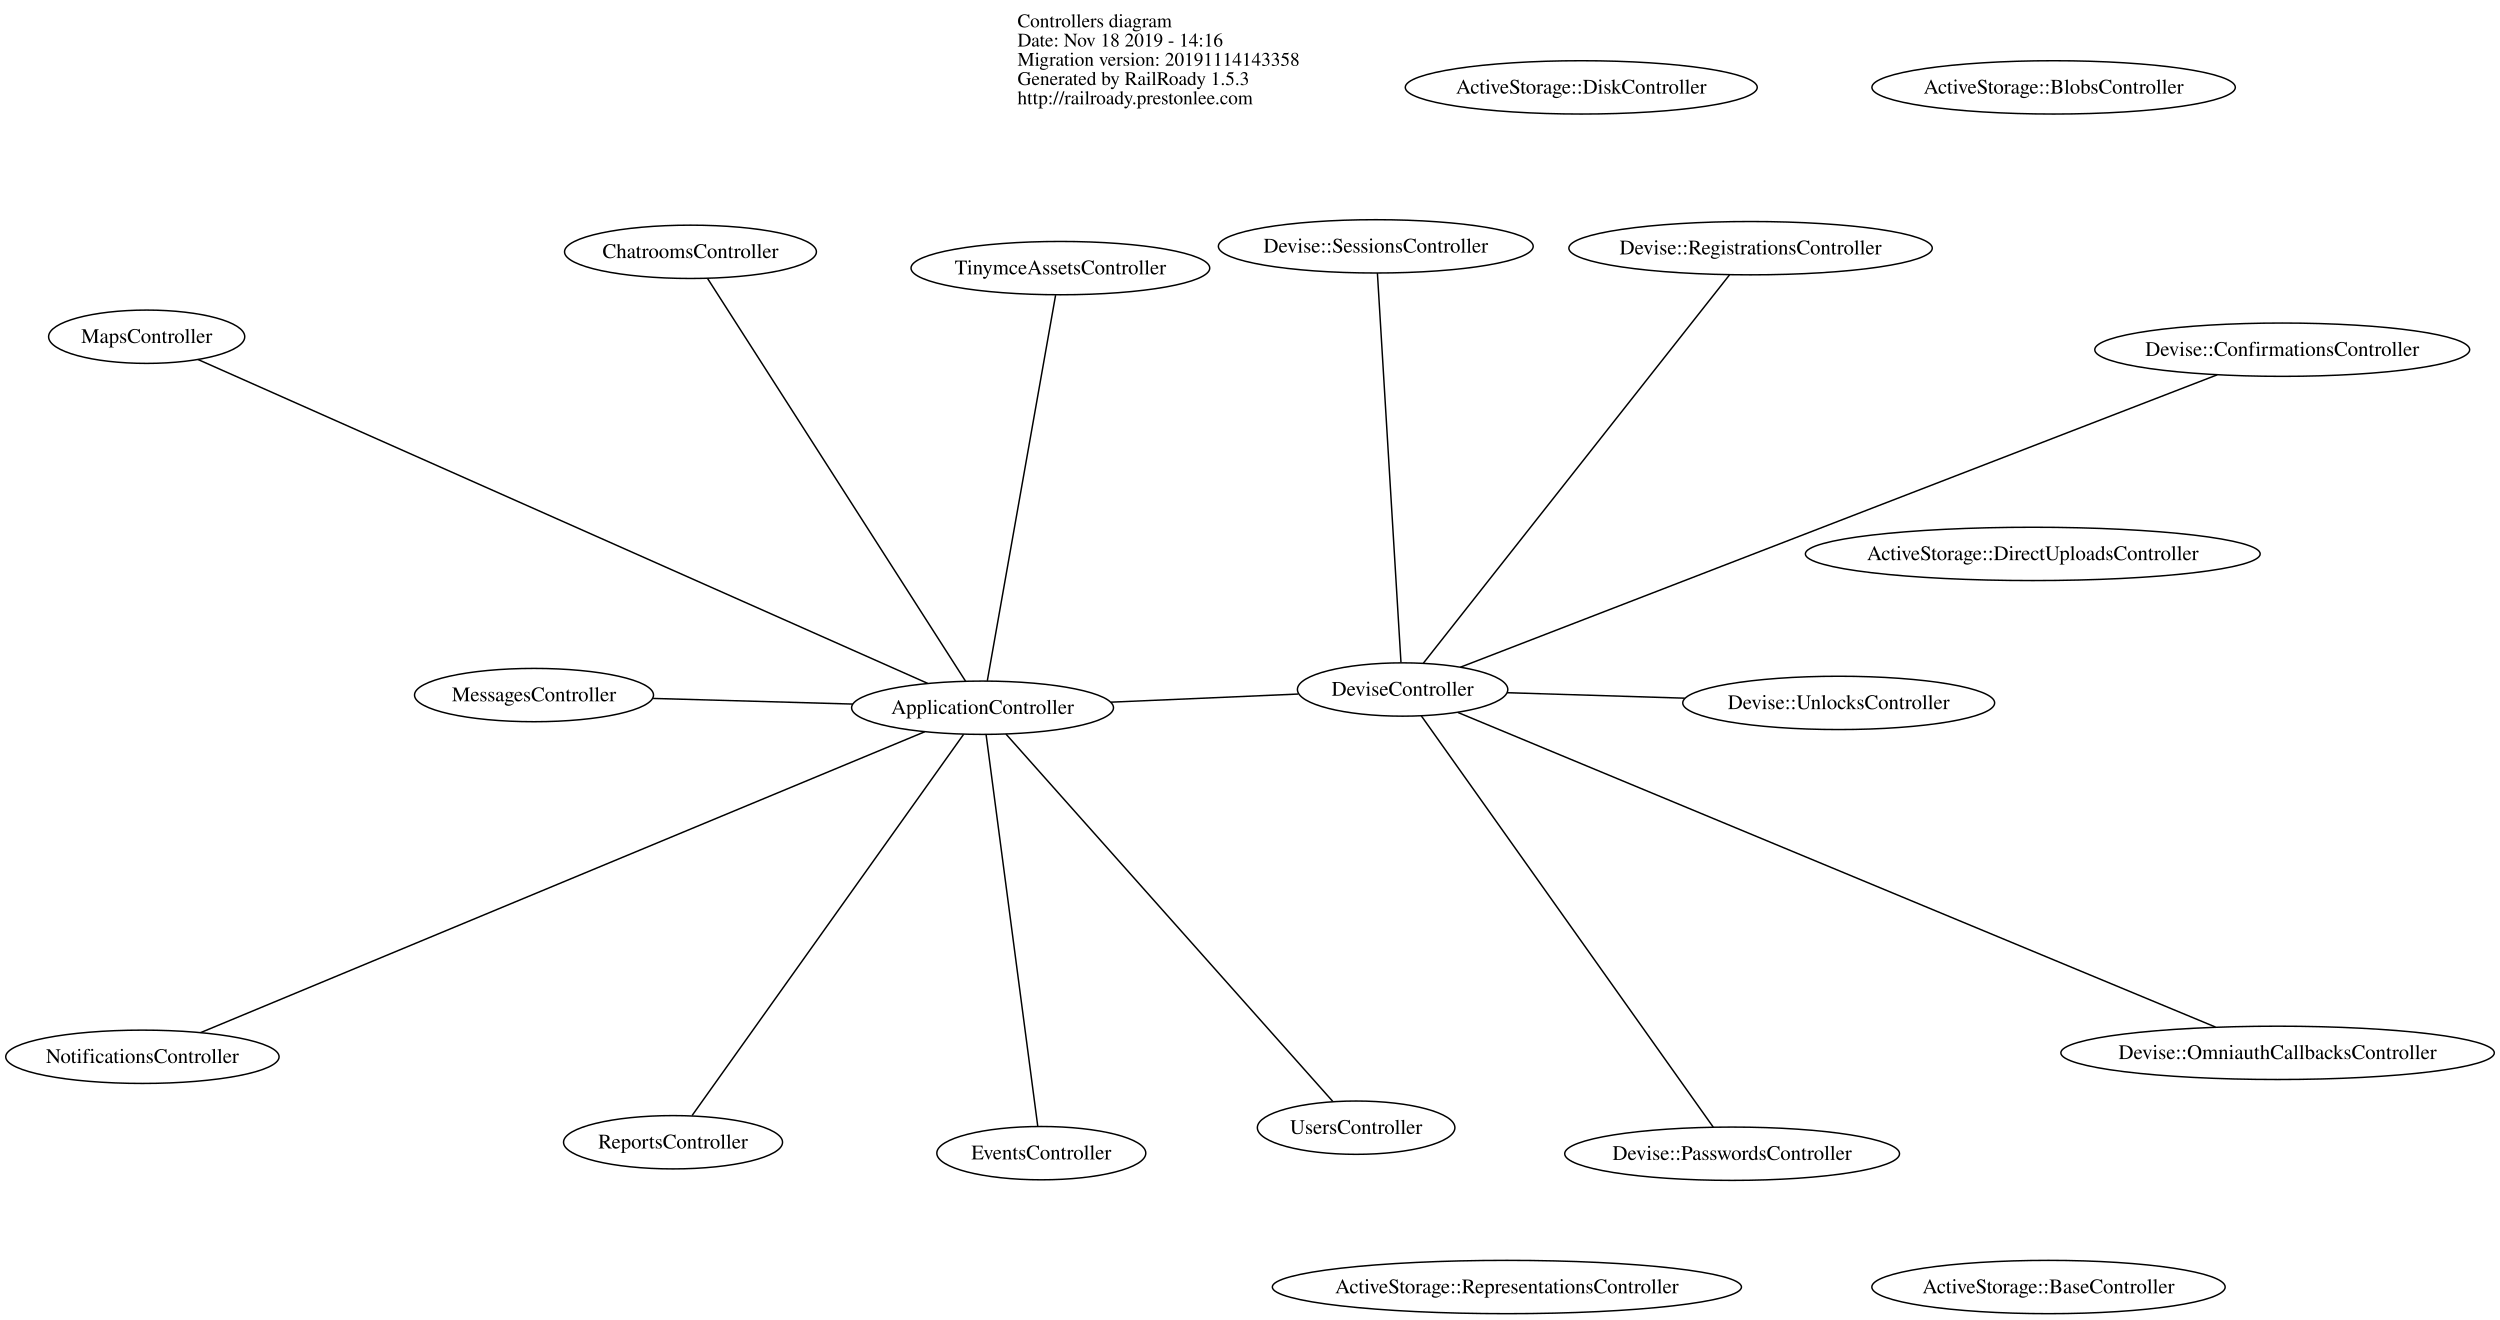
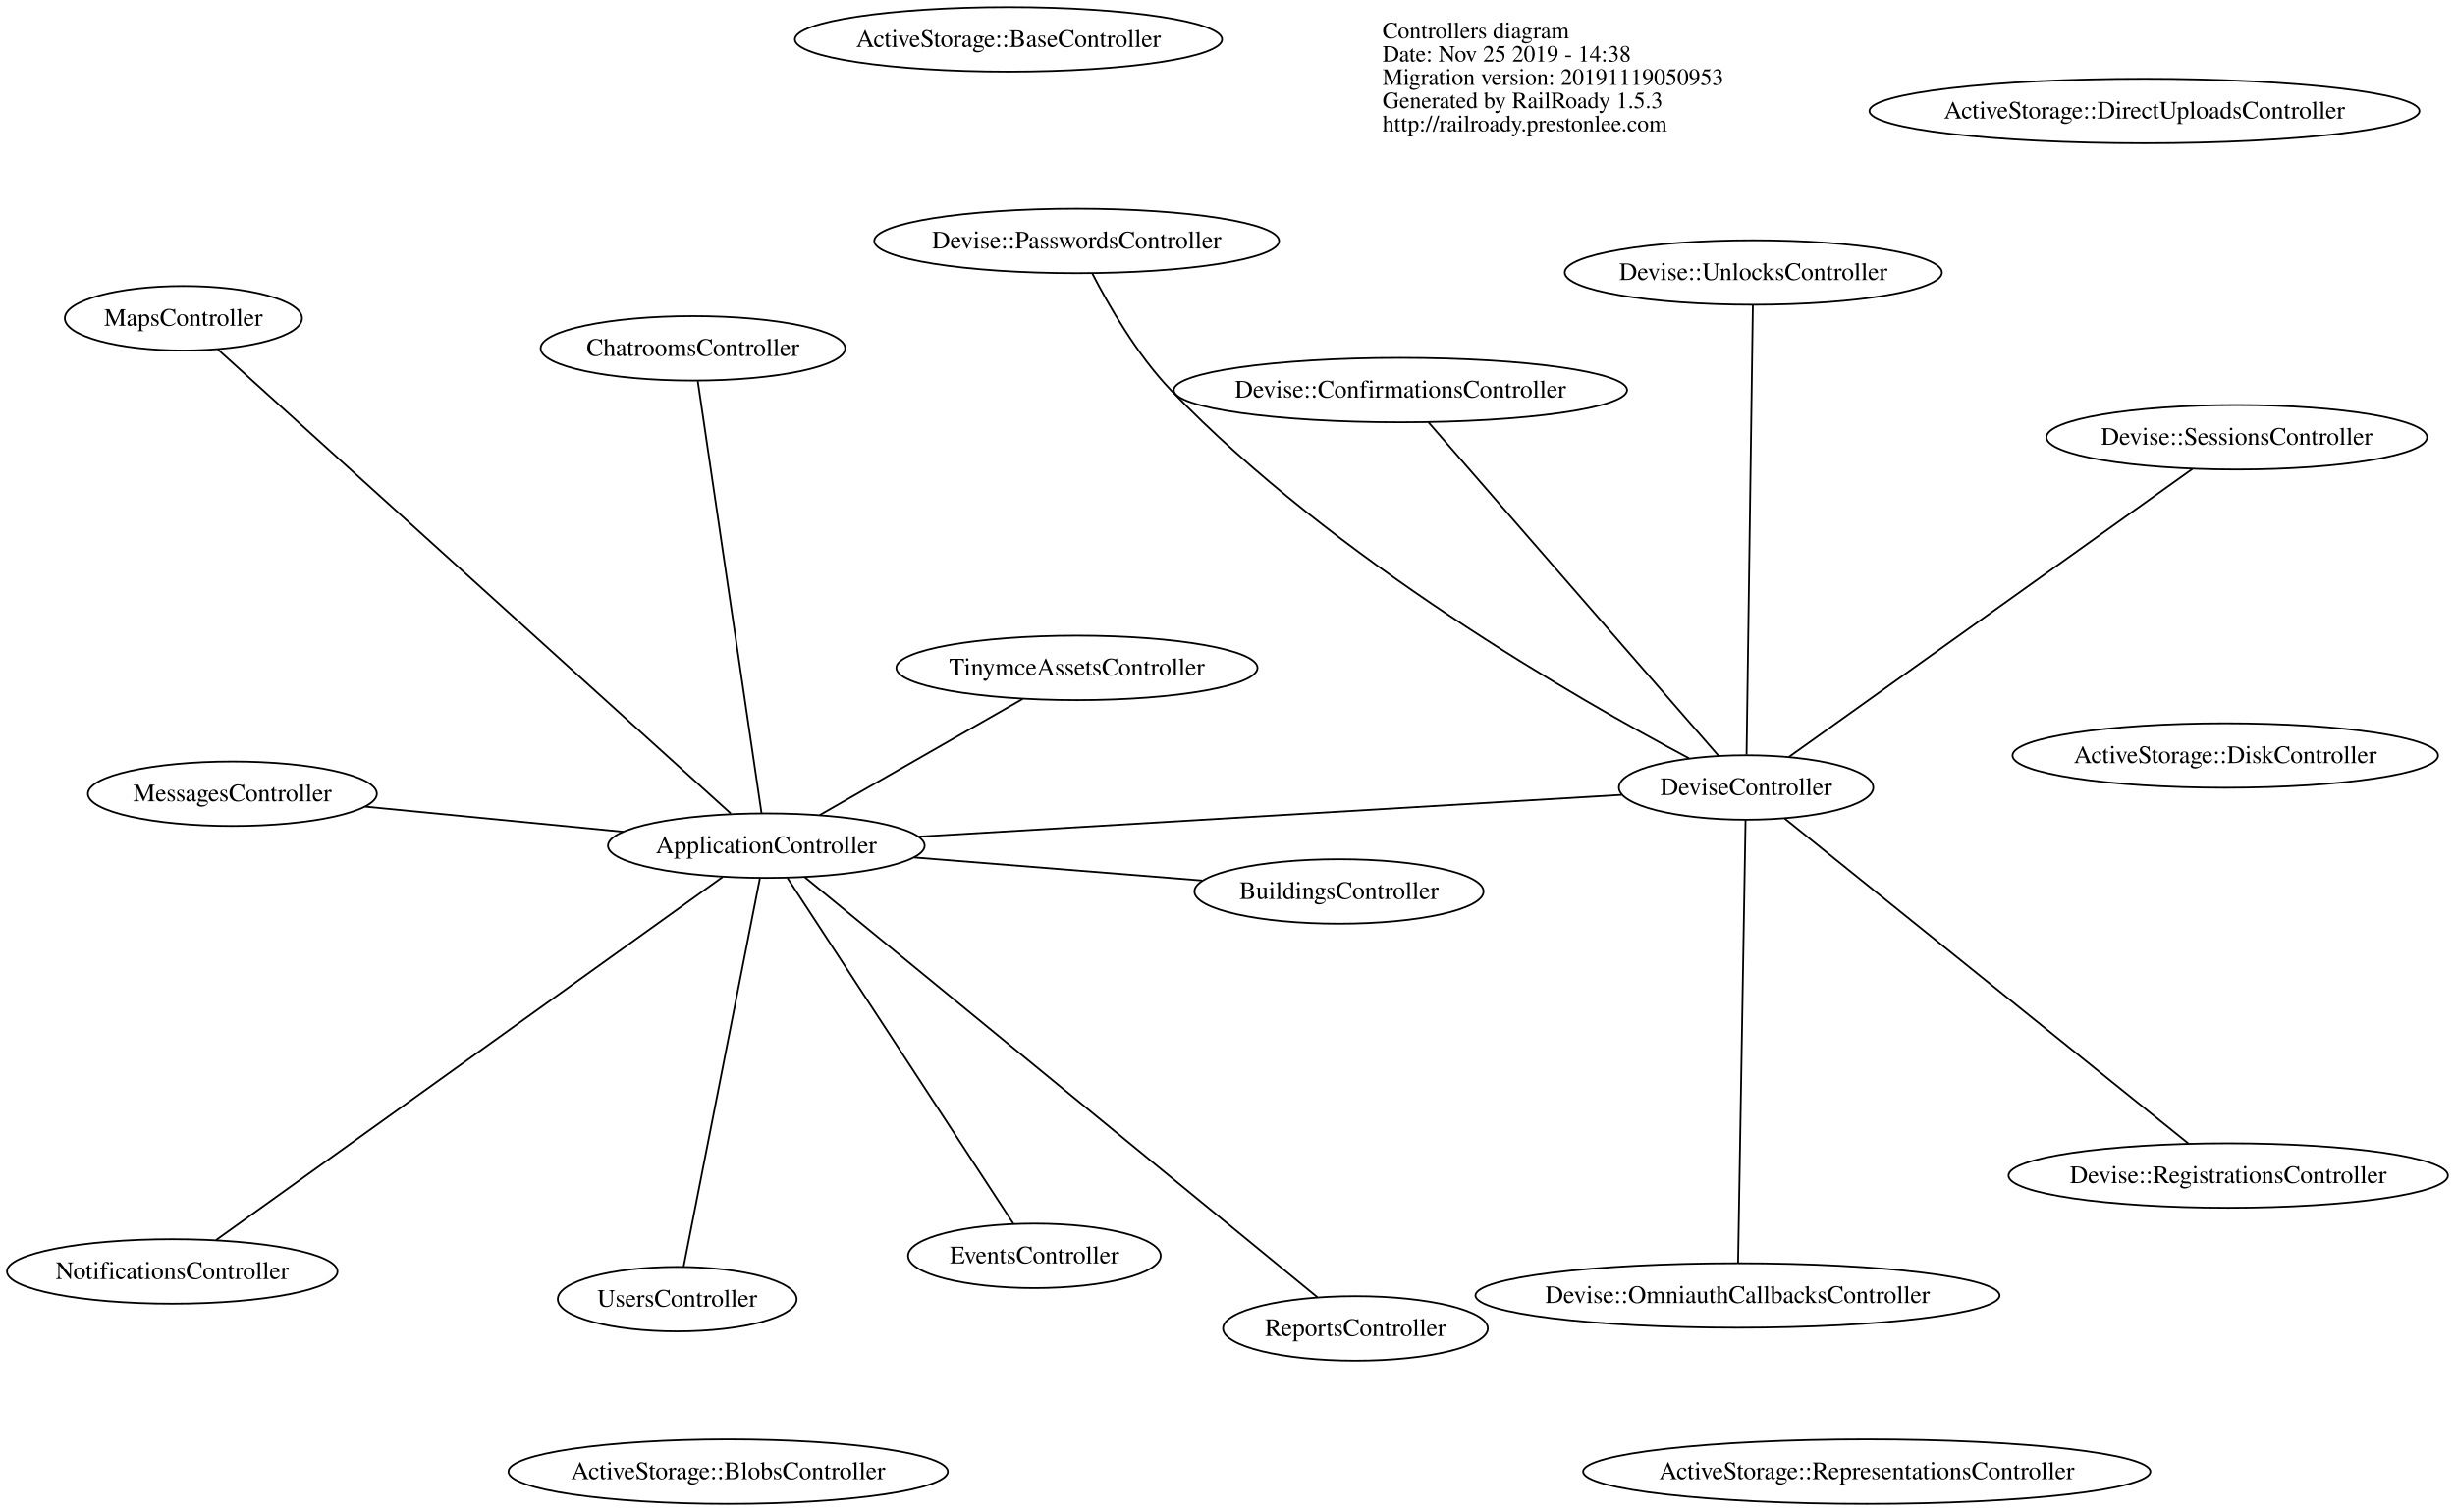
- <svg xmlns="http://www.w3.org/2000/svg" width="1688pt" height="891pt" viewBox="0.00 0.00 1687.99 891.00">
-   <g id="graph0" class="graph" transform="scale(1 1) rotate(0) translate(4 887)">
-     <polygon fill="transparent" stroke="transparent" points="-4,4 -4,-887 1683.994,-887 1683.994,4 -4,4" />
+ <svg xmlns="http://www.w3.org/2000/svg" width="1371pt" height="844pt" viewBox="0.00 0.00 1370.90 844.00">
+   <g id="graph0" class="graph" transform="scale(1 1) rotate(0) translate(4 840)">
+     <polygon fill="transparent" stroke="transparent" points="-4,4 -4,-840 1366.902,-840 1366.902,4 -4,4" />
    <g id="node1" class="node">
-       <text text-anchor="start" x="683" y="-868.6" font-family="Times,serif" font-size="13.00" fill="#000000">Controllers diagram</text>
-       <text text-anchor="start" x="683" y="-855.6" font-family="Times,serif" font-size="13.00" fill="#000000">Date: Nov 18 2019 - 14:16</text>
-       <text text-anchor="start" x="683" y="-842.6" font-family="Times,serif" font-size="13.00" fill="#000000">Migration version: 20191114143358</text>
-       <text text-anchor="start" x="683" y="-829.6" font-family="Times,serif" font-size="13.00" fill="#000000">Generated by RailRoady 1.5.3</text>
-       <text text-anchor="start" x="683" y="-816.6" font-family="Times,serif" font-size="13.00" fill="#000000">http://railroady.prestonlee.com</text>
+       <text text-anchor="start" x="768" y="-818.6" font-family="Times,serif" font-size="13.00" fill="#000000">Controllers diagram</text>
+       <text text-anchor="start" x="768" y="-805.6" font-family="Times,serif" font-size="13.00" fill="#000000">Date: Nov 25 2019 - 14:38</text>
+       <text text-anchor="start" x="768" y="-792.6" font-family="Times,serif" font-size="13.00" fill="#000000">Migration version: 20191119050953</text>
+       <text text-anchor="start" x="768" y="-779.6" font-family="Times,serif" font-size="13.00" fill="#000000">Generated by RailRoady 1.5.3</text>
+       <text text-anchor="start" x="768" y="-766.6" font-family="Times,serif" font-size="13.00" fill="#000000">http://railroady.prestonlee.com</text>
    </g>
    <g id="node2" class="node">
-       <ellipse fill="none" stroke="#000000" cx="356.562" cy="-417.693" rx="80.683" ry="18" />
-       <text text-anchor="middle" x="356.562" y="-413.493" font-family="Times,serif" font-size="14.00" fill="#000000">MessagesController</text>
+       <ellipse fill="none" stroke="#000000" cx="125.723" cy="-396.647" rx="80.683" ry="18" />
+       <text text-anchor="middle" x="125.723" y="-392.447" font-family="Times,serif" font-size="14.00" fill="#000000">MessagesController</text>
    </g>
    <g id="node3" class="node">
-       <ellipse fill="none" stroke="#000000" cx="659.41" cy="-409.138" rx="88.417" ry="18" />
-       <text text-anchor="middle" x="659.41" y="-404.938" font-family="Times,serif" font-size="14.00" fill="#000000">ApplicationController</text>
+       <ellipse fill="none" stroke="#000000" cx="423.899" cy="-367.653" rx="88.417" ry="18" />
+       <text text-anchor="middle" x="423.899" y="-363.453" font-family="Times,serif" font-size="14.00" fill="#000000">ApplicationController</text>
    </g>
    <g id="edge1" class="edge">
-       <path fill="none" stroke="#000000" d="M571.814,-411.612C529.276,-412.814 478.513,-414.248 436.97,-415.421" />
+       <path fill="none" stroke="#000000" d="M343.993,-375.423C299.228,-379.776 243.77,-385.168 199.958,-389.428" />
    </g>
    <g id="node4" class="node">
-       <ellipse fill="none" stroke="#000000" cx="699.087" cy="-108.391" rx="70.551" ry="18" />
-       <text text-anchor="middle" x="699.087" y="-104.191" font-family="Times,serif" font-size="14.00" fill="#000000">EventsController</text>
+       <ellipse fill="none" stroke="#000000" cx="573.61" cy="-138.538" rx="70.551" ry="18" />
+       <text text-anchor="middle" x="573.61" y="-134.338" font-family="Times,serif" font-size="14.00" fill="#000000">EventsController</text>
    </g>
    <g id="edge2" class="edge">
-       <path fill="none" stroke="#000000" d="M661.832,-390.777C668.932,-336.959 689.636,-180.022 696.696,-126.511" />
+       <path fill="none" stroke="#000000" d="M435.646,-349.675C463.632,-306.845 533.986,-199.178 561.917,-156.433" />
    </g>
    <g id="node5" class="node">
-       <ellipse fill="none" stroke="#000000" cx="462.206" cy="-716.97" rx="85.036" ry="18" />
-       <text text-anchor="middle" x="462.206" y="-712.77" font-family="Times,serif" font-size="14.00" fill="#000000">ChatroomsController</text>
+       <ellipse fill="none" stroke="#000000" cx="382.922" cy="-645.431" rx="85.036" ry="18" />
+       <text text-anchor="middle" x="382.922" y="-641.231" font-family="Times,serif" font-size="14.00" fill="#000000">ChatroomsController</text>
    </g>
    <g id="edge3" class="edge">
-       <path fill="none" stroke="#000000" d="M647.955,-427.019C613.101,-481.425 508.589,-644.567 473.693,-699.039" />
+       <path fill="none" stroke="#000000" d="M421.21,-385.878C413.785,-436.21 393.057,-576.726 385.62,-627.138" />
    </g>
    <g id="node6" class="node">
-       <ellipse fill="none" stroke="#000000" cx="711.969" cy="-705.973" rx="100.85" ry="18" />
-       <text text-anchor="middle" x="711.969" y="-701.773" font-family="Times,serif" font-size="14.00" fill="#000000">TinymceAssetsController</text>
+       <ellipse fill="none" stroke="#000000" cx="597.357" cy="-466.953" rx="100.85" ry="18" />
+       <text text-anchor="middle" x="597.357" y="-462.753" font-family="Times,serif" font-size="14.00" fill="#000000">TinymceAssetsController</text>
    </g>
    <g id="edge4" class="edge">
-       <path fill="none" stroke="#000000" d="M662.618,-427.259C672.002,-480.252 699.321,-634.541 708.735,-687.712" />
+       <path fill="none" stroke="#000000" d="M453.717,-384.723C485.392,-402.856 535.198,-431.368 567.055,-449.606" />
    </g>
    <g id="node7" class="node">
-       <ellipse fill="none" stroke="#000000" cx="95.03" cy="-659.634" rx="66.217" ry="18" />
-       <text text-anchor="middle" x="95.03" y="-655.434" font-family="Times,serif" font-size="14.00" fill="#000000">MapsController</text>
+       <ellipse fill="none" stroke="#000000" cx="98.371" cy="-662.233" rx="66.217" ry="18" />
+       <text text-anchor="middle" x="98.371" y="-658.033" font-family="Times,serif" font-size="14.00" fill="#000000">MapsController</text>
    </g>
    <g id="edge5" class="edge">
-       <path fill="none" stroke="#000000" d="M622.379,-425.573C519.259,-471.343 229.816,-599.81 129.657,-644.265" />
+       <path fill="none" stroke="#000000" d="M404.025,-385.637C345.634,-438.477 175.097,-592.8 117.574,-644.855" />
    </g>
    <g id="node8" class="node">
-       <ellipse fill="none" stroke="#000000" cx="92.146" cy="-173.457" rx="92.293" ry="18" />
-       <text text-anchor="middle" x="92.146" y="-169.257" font-family="Times,serif" font-size="14.00" fill="#000000">NotificationsController</text>
+       <ellipse fill="none" stroke="#000000" cx="92.146" cy="-129.818" rx="92.293" ry="18" />
+       <text text-anchor="middle" x="92.146" y="-125.618" font-family="Times,serif" font-size="14.00" fill="#000000">NotificationsController</text>
    </g>
    <g id="edge6" class="edge">
-       <path fill="none" stroke="#000000" d="M620.419,-392.938C516.789,-349.883 235.351,-232.954 131.41,-189.77" />
+       <path fill="none" stroke="#000000" d="M399.504,-350.164C338.153,-306.181 177.966,-191.343 116.577,-147.332" />
    </g>
    <g id="node9" class="node">
-       <ellipse fill="none" stroke="#000000" cx="911.65" cy="-125.589" rx="66.692" ry="18" />
-       <text text-anchor="middle" x="911.65" y="-121.389" font-family="Times,serif" font-size="14.00" fill="#000000">UsersController</text>
+       <ellipse fill="none" stroke="#000000" cx="743.709" cy="-342.071" rx="80.709" ry="18" />
+       <text text-anchor="middle" x="743.709" y="-337.871" font-family="Times,serif" font-size="14.00" fill="#000000">BuildingsController</text>
    </g>
    <g id="edge7" class="edge">
-       <path fill="none" stroke="#000000" d="M675.188,-391.4C720.487,-340.479 850.586,-194.233 895.877,-143.32" />
+       <path fill="none" stroke="#000000" d="M506.258,-361.065C555.95,-357.09 618.825,-352.061 667.39,-348.176" />
    </g>
    <g id="node10" class="node">
-       <ellipse fill="none" stroke="#000000" cx="450.434" cy="-115.752" rx="73.934" ry="18" />
-       <text text-anchor="middle" x="450.434" y="-111.552" font-family="Times,serif" font-size="14.00" fill="#000000">ReportsController</text>
+       <ellipse fill="none" stroke="#000000" cx="374.143" cy="-114.35" rx="66.692" ry="18" />
+       <text text-anchor="middle" x="374.143" y="-110.15" font-family="Times,serif" font-size="14.00" fill="#000000">UsersController</text>
    </g>
    <g id="edge8" class="edge">
-       <path fill="none" stroke="#000000" d="M646.652,-391.227C609.344,-338.85 500.723,-186.354 463.29,-133.802" />
+       <path fill="none" stroke="#000000" d="M420.32,-349.436C411.14,-302.7 386.833,-178.957 377.689,-132.402" />
+     </g>
+     <g id="node11" class="node">
+       <ellipse fill="none" stroke="#000000" cx="752.911" cy="-98" rx="73.934" ry="18" />
+       <text text-anchor="middle" x="752.911" y="-93.8" font-family="Times,serif" font-size="14.00" fill="#000000">ReportsController</text>
+     </g>
+     <g id="edge9" class="edge">
+       <path fill="none" stroke="#000000" d="M445.233,-350.168C504.755,-301.385 672.162,-164.18 731.626,-115.445" />
+     </g>
+     <g id="node23" class="node">
+       <ellipse fill="none" stroke="#000000" cx="971.061" cy="-400.144" rx="71.027" ry="18" />
+       <text text-anchor="middle" x="971.061" y="-395.944" font-family="Times,serif" font-size="14.00" fill="#000000">DeviseController</text>
+     </g>
+     <g id="edge16" class="edge">
+       <path fill="none" stroke="#000000" d="M508.792,-372.694C616.854,-379.111 801.492,-390.075 901.597,-396.019" />
+     </g>
+     <g id="node12" class="node">
+       <ellipse fill="none" stroke="#000000" cx="1193.528" cy="-778" rx="153.556" ry="18" />
+       <text text-anchor="middle" x="1193.528" y="-773.8" font-family="Times,serif" font-size="14.00" fill="#000000">ActiveStorage::DirectUploadsController</text>
+     </g>
+     <g id="node13" class="node">
+       <ellipse fill="none" stroke="#000000" cx="559.147" cy="-818" rx="119.295" ry="18" />
+       <text text-anchor="middle" x="559.147" y="-813.8" font-family="Times,serif" font-size="14.00" fill="#000000">ActiveStorage::BaseController</text>
+     </g>
+     <g id="node14" class="node">
+       <ellipse fill="none" stroke="#000000" cx="402.598" cy="-18" rx="122.695" ry="18" />
+       <text text-anchor="middle" x="402.598" y="-13.8" font-family="Times,serif" font-size="14.00" fill="#000000">ActiveStorage::BlobsController</text>
+     </g>
+     <g id="node15" class="node">
+       <ellipse fill="none" stroke="#000000" cx="1038.442" cy="-18" rx="158.384" ry="18" />
+       <text text-anchor="middle" x="1038.442" y="-13.8" font-family="Times,serif" font-size="14.00" fill="#000000">ActiveStorage::RepresentationsController</text>
+     </g>
+     <g id="node16" class="node">
+       <ellipse fill="none" stroke="#000000" cx="1238.664" cy="-418" rx="118.828" ry="18" />
+       <text text-anchor="middle" x="1238.664" y="-413.8" font-family="Times,serif" font-size="14.00" fill="#000000">ActiveStorage::DiskController</text>
+     </g>
+     <g id="node17" class="node">
+       <ellipse fill="none" stroke="#000000" cx="966.271" cy="-116.402" rx="146.34" ry="18" />
+       <text text-anchor="middle" x="966.271" y="-112.202" font-family="Times,serif" font-size="14.00" fill="#000000">Devise::OmniauthCallbacksController</text>
+     </g>
+     <g id="node18" class="node">
+       <ellipse fill="none" stroke="#000000" cx="597.223" cy="-705.414" rx="113.041" ry="18" />
+       <text text-anchor="middle" x="597.223" y="-701.214" font-family="Times,serif" font-size="14.00" fill="#000000">Devise::PasswordsController</text>
+     </g>
+     <g id="node19" class="node">
+       <ellipse fill="none" stroke="#000000" cx="1245.082" cy="-595.762" rx="106.292" ry="18" />
+       <text text-anchor="middle" x="1245.082" y="-591.562" font-family="Times,serif" font-size="14.00" fill="#000000">Devise::SessionsController</text>
+     </g>
+     <g id="node20" class="node">
+       <ellipse fill="none" stroke="#000000" cx="975.091" cy="-687.795" rx="105.306" ry="18" />
+       <text text-anchor="middle" x="975.091" y="-683.595" font-family="Times,serif" font-size="14.00" fill="#000000">Devise::UnlocksController</text>
+     </g>
+     <g id="node21" class="node">
+       <ellipse fill="none" stroke="#000000" cx="778.014" cy="-622.126" rx="126.571" ry="18" />
+       <text text-anchor="middle" x="778.014" y="-617.926" font-family="Times,serif" font-size="14.00" fill="#000000">Devise::ConfirmationsController</text>
    </g>
    <g id="node22" class="node">
-       <ellipse fill="none" stroke="#000000" cx="943.035" cy="-421.441" rx="71.027" ry="18" />
-       <text text-anchor="middle" x="943.035" y="-417.241" font-family="Times,serif" font-size="14.00" fill="#000000">DeviseController</text>
+       <ellipse fill="none" stroke="#000000" cx="1240.304" cy="-183.393" rx="122.695" ry="18" />
+       <text text-anchor="middle" x="1240.304" y="-179.193" font-family="Times,serif" font-size="14.00" fill="#000000">Devise::RegistrationsController</text>
+     </g>
+     <g id="edge10" class="edge">
+       <path fill="none" stroke="#000000" d="M970.754,-381.963C969.889,-330.713 967.437,-185.496 966.575,-134.432" />
+     </g>
+     <g id="edge11" class="edge">
+       <path fill="none" stroke="#000000" d="M939.214,-416.447C877.716,-449.072 740.684,-527.438 649.878,-622.063 630.916,-641.823 615.088,-669.442 605.884,-687.377" />
+     </g>
+     <g id="edge12" class="edge">
+       <path fill="none" stroke="#000000" d="M994.899,-417.161C1046.462,-453.971 1167.925,-540.681 1220.315,-578.081" />
+     </g>
+     <g id="edge13" class="edge">
+       <path fill="none" stroke="#000000" d="M971.319,-418.575C972.047,-470.531 974.109,-617.749 974.834,-669.517" />
+     </g>
+     <g id="edge14" class="edge">
+       <path fill="none" stroke="#000000" d="M955.589,-417.934C919.443,-459.499 829.778,-562.603 793.559,-604.251" />
    </g>
    <g id="edge15" class="edge">
-       <path fill="none" stroke="#000000" d="M746.048,-412.896C786.612,-414.656 834.311,-416.725 872.612,-418.386" />
-     </g>
-     <g id="node11" class="node">
-       <ellipse fill="none" stroke="#000000" cx="1368.528" cy="-513" rx="153.556" ry="18" />
-       <text text-anchor="middle" x="1368.528" y="-508.8" font-family="Times,serif" font-size="14.00" fill="#000000">ActiveStorage::DirectUploadsController</text>
-     </g>
-     <g id="node12" class="node">
-       <ellipse fill="none" stroke="#000000" cx="1379.147" cy="-18" rx="119.295" ry="18" />
-       <text text-anchor="middle" x="1379.147" y="-13.8" font-family="Times,serif" font-size="14.00" fill="#000000">ActiveStorage::BaseController</text>
-     </g>
-     <g id="node13" class="node">
-       <ellipse fill="none" stroke="#000000" cx="1382.598" cy="-828" rx="122.695" ry="18" />
-       <text text-anchor="middle" x="1382.598" y="-823.8" font-family="Times,serif" font-size="14.00" fill="#000000">ActiveStorage::BlobsController</text>
-     </g>
-     <g id="node14" class="node">
-       <ellipse fill="none" stroke="#000000" cx="1013.442" cy="-18" rx="158.384" ry="18" />
-       <text text-anchor="middle" x="1013.442" y="-13.8" font-family="Times,serif" font-size="14.00" fill="#000000">ActiveStorage::RepresentationsController</text>
-     </g>
-     <g id="node15" class="node">
-       <ellipse fill="none" stroke="#000000" cx="1063.664" cy="-828" rx="118.828" ry="18" />
-       <text text-anchor="middle" x="1063.664" y="-823.8" font-family="Times,serif" font-size="14.00" fill="#000000">ActiveStorage::DiskController</text>
-     </g>
-     <g id="node16" class="node">
-       <ellipse fill="none" stroke="#000000" cx="1533.823" cy="-176.115" rx="146.34" ry="18" />
-       <text text-anchor="middle" x="1533.823" y="-171.915" font-family="Times,serif" font-size="14.00" fill="#000000">Devise::OmniauthCallbacksController</text>
-     </g>
-     <g id="node17" class="node">
-       <ellipse fill="none" stroke="#000000" cx="1165.524" cy="-108" rx="113.041" ry="18" />
-       <text text-anchor="middle" x="1165.524" y="-103.8" font-family="Times,serif" font-size="14.00" fill="#000000">Devise::PasswordsController</text>
-     </g>
-     <g id="node18" class="node">
-       <ellipse fill="none" stroke="#000000" cx="924.923" cy="-720.665" rx="106.292" ry="18" />
-       <text text-anchor="middle" x="924.923" y="-716.465" font-family="Times,serif" font-size="14.00" fill="#000000">Devise::SessionsController</text>
-     </g>
-     <g id="node19" class="node">
-       <ellipse fill="none" stroke="#000000" cx="1237.482" cy="-412.401" rx="105.306" ry="18" />
-       <text text-anchor="middle" x="1237.482" y="-408.2" font-family="Times,serif" font-size="14.00" fill="#000000">Devise::UnlocksController</text>
-     </g>
-     <g id="node20" class="node">
-       <ellipse fill="none" stroke="#000000" cx="1536.952" cy="-650.884" rx="126.571" ry="18" />
-       <text text-anchor="middle" x="1536.952" y="-646.684" font-family="Times,serif" font-size="14.00" fill="#000000">Devise::ConfirmationsController</text>
-     </g>
-     <g id="node21" class="node">
-       <ellipse fill="none" stroke="#000000" cx="1177.978" cy="-719.432" rx="122.695" ry="18" />
-       <text text-anchor="middle" x="1177.978" y="-715.232" font-family="Times,serif" font-size="14.00" fill="#000000">Devise::RegistrationsController</text>
-     </g>
-     <g id="edge9" class="edge">
-       <path fill="none" stroke="#000000" d="M980.439,-405.909C1085.323,-362.356 1381.737,-239.269 1491.905,-193.521" />
-     </g>
-     <g id="edge10" class="edge">
-       <path fill="none" stroke="#000000" d="M955.634,-403.691C994.703,-348.651 1113.532,-181.246 1152.787,-125.944" />
-     </g>
-     <g id="edge11" class="edge">
-       <path fill="none" stroke="#000000" d="M941.929,-439.709C938.688,-493.255 929.237,-649.398 926.014,-702.637" />
-     </g>
-     <g id="edge12" class="edge">
-       <path fill="none" stroke="#000000" d="M1013.562,-419.276C1049.461,-418.173 1093.801,-416.812 1133.527,-415.592" />
-     </g>
-     <g id="edge13" class="edge">
-       <path fill="none" stroke="#000000" d="M982.003,-436.495C1088.069,-477.471 1381.449,-590.809 1493.069,-633.931" />
-     </g>
-     <g id="edge14" class="edge">
-       <path fill="none" stroke="#000000" d="M957.028,-439.189C998.716,-492.065 1121.784,-648.157 1163.761,-701.4" />
+       <path fill="none" stroke="#000000" d="M992.639,-382.773C1042.928,-342.288 1167.49,-242.011 1218.247,-201.15" />
    </g>
  </g>
</svg>
